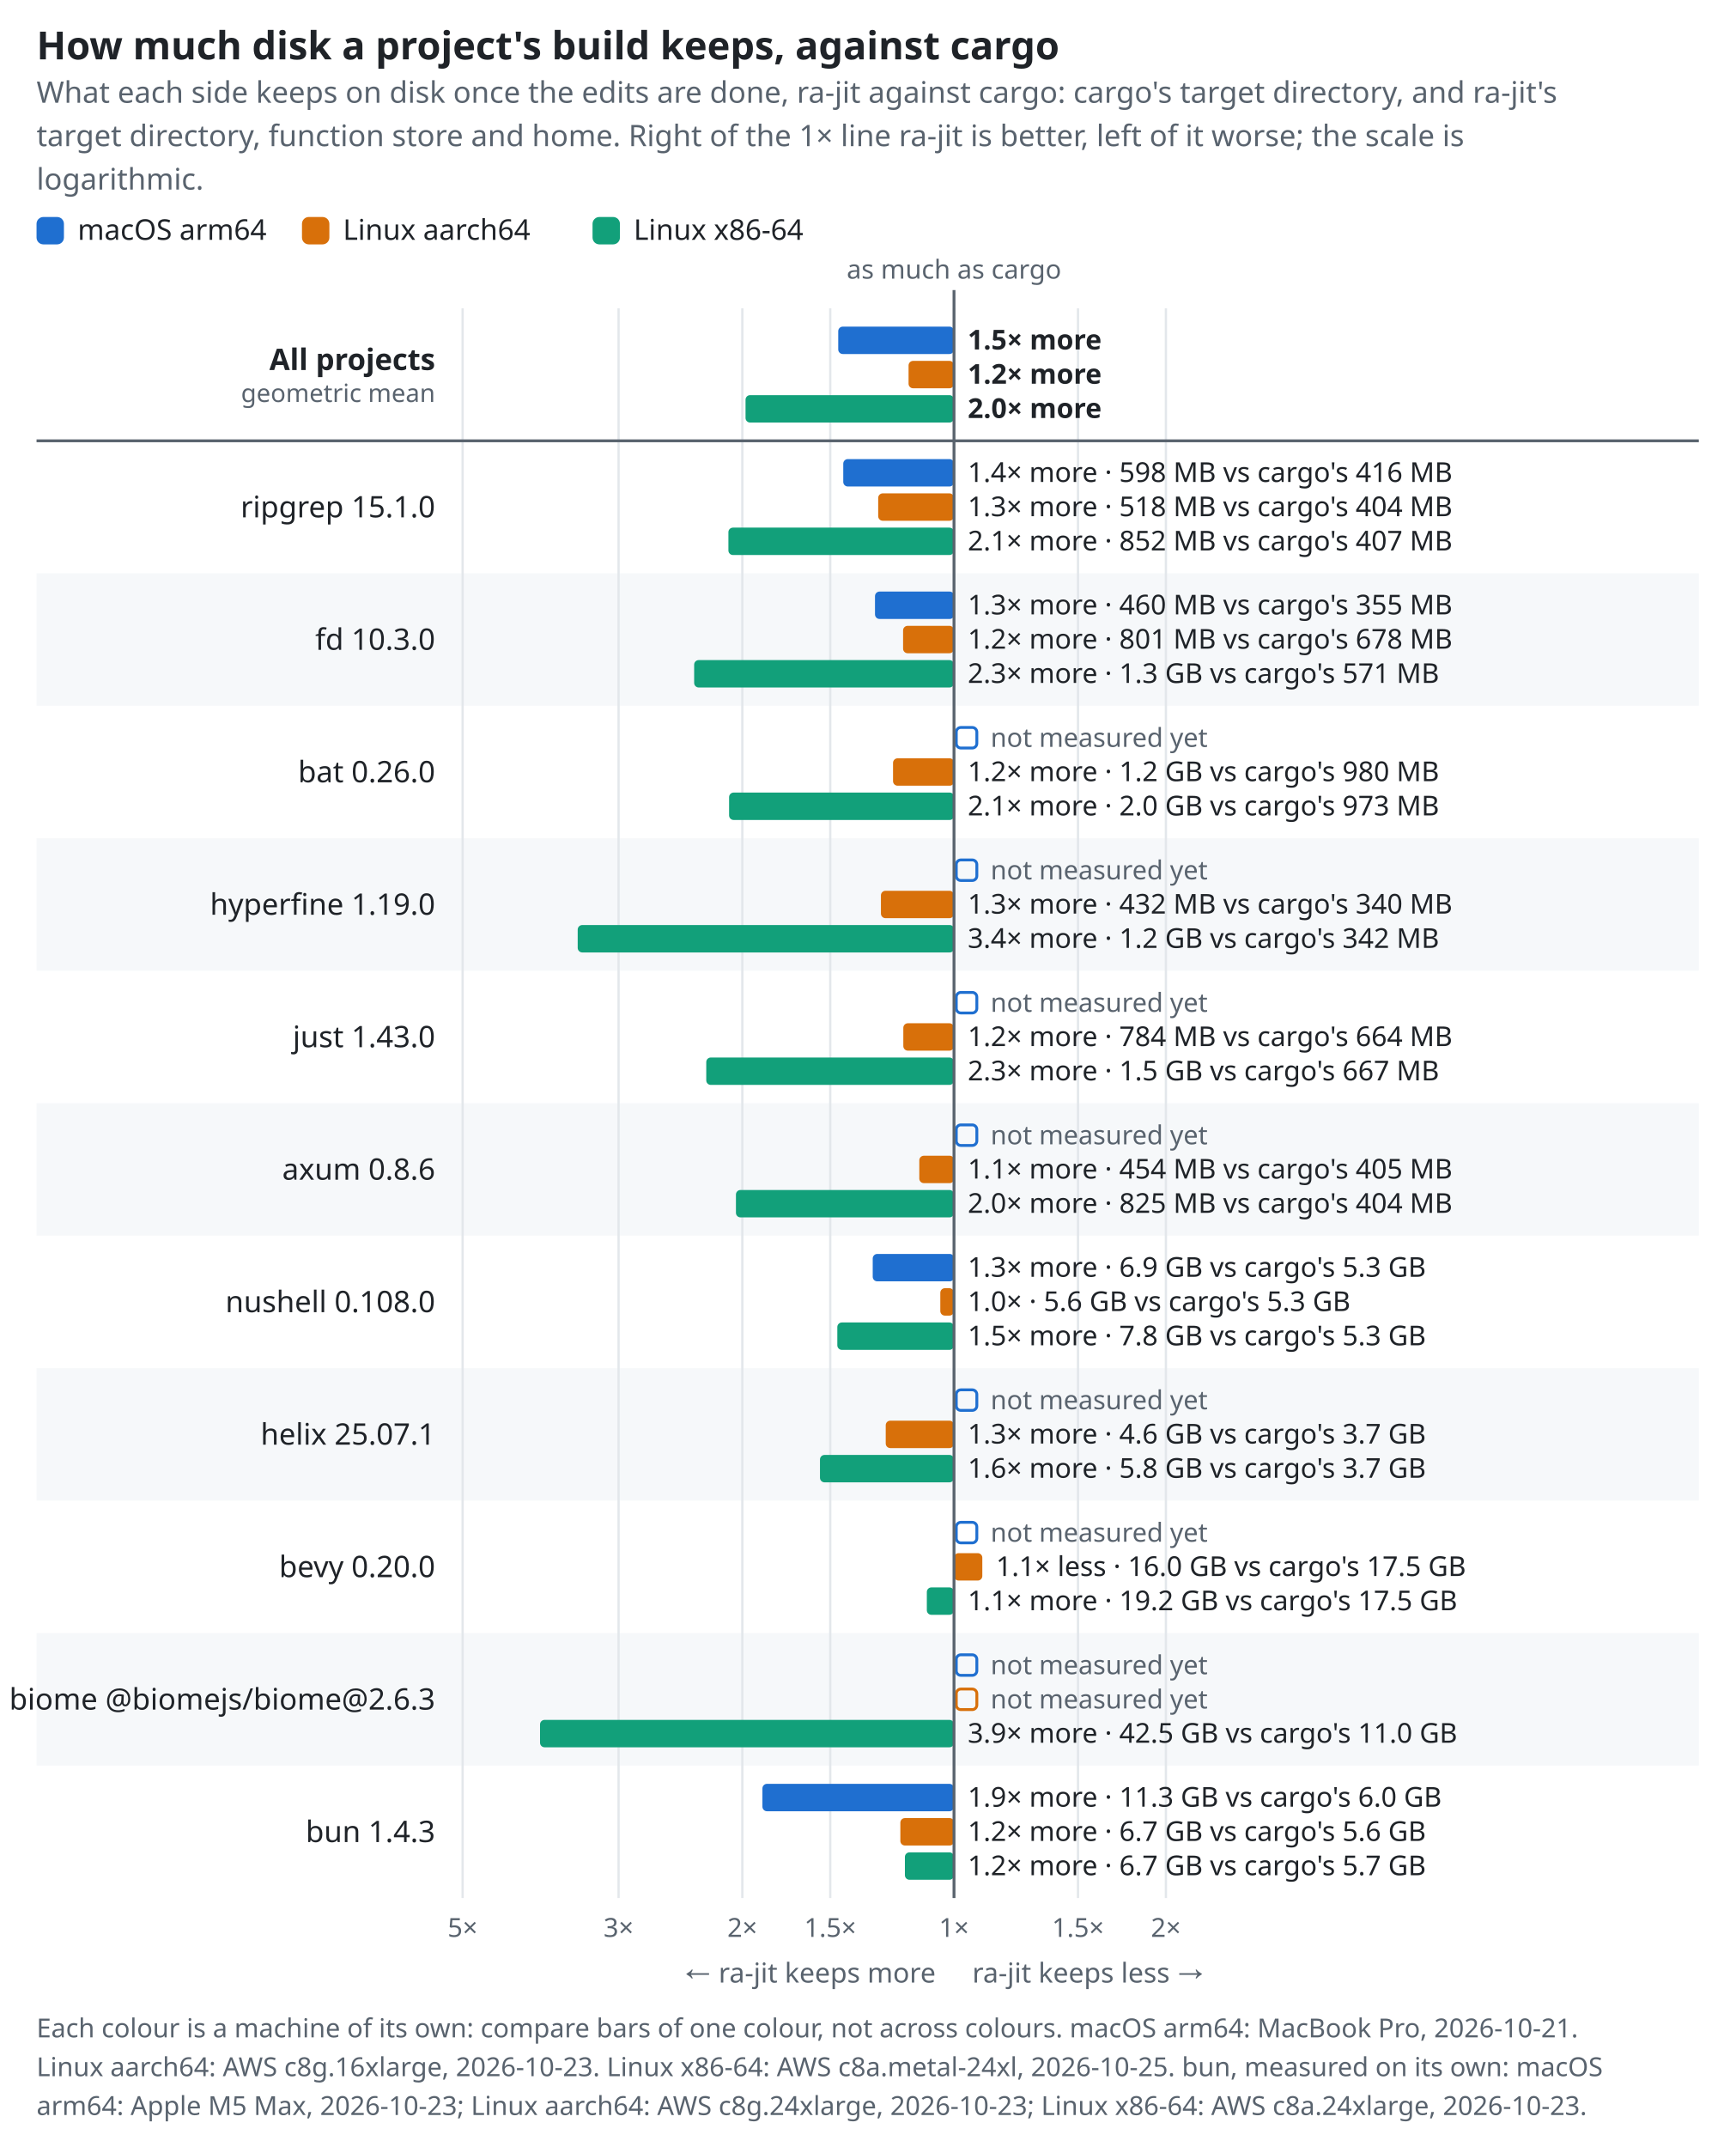
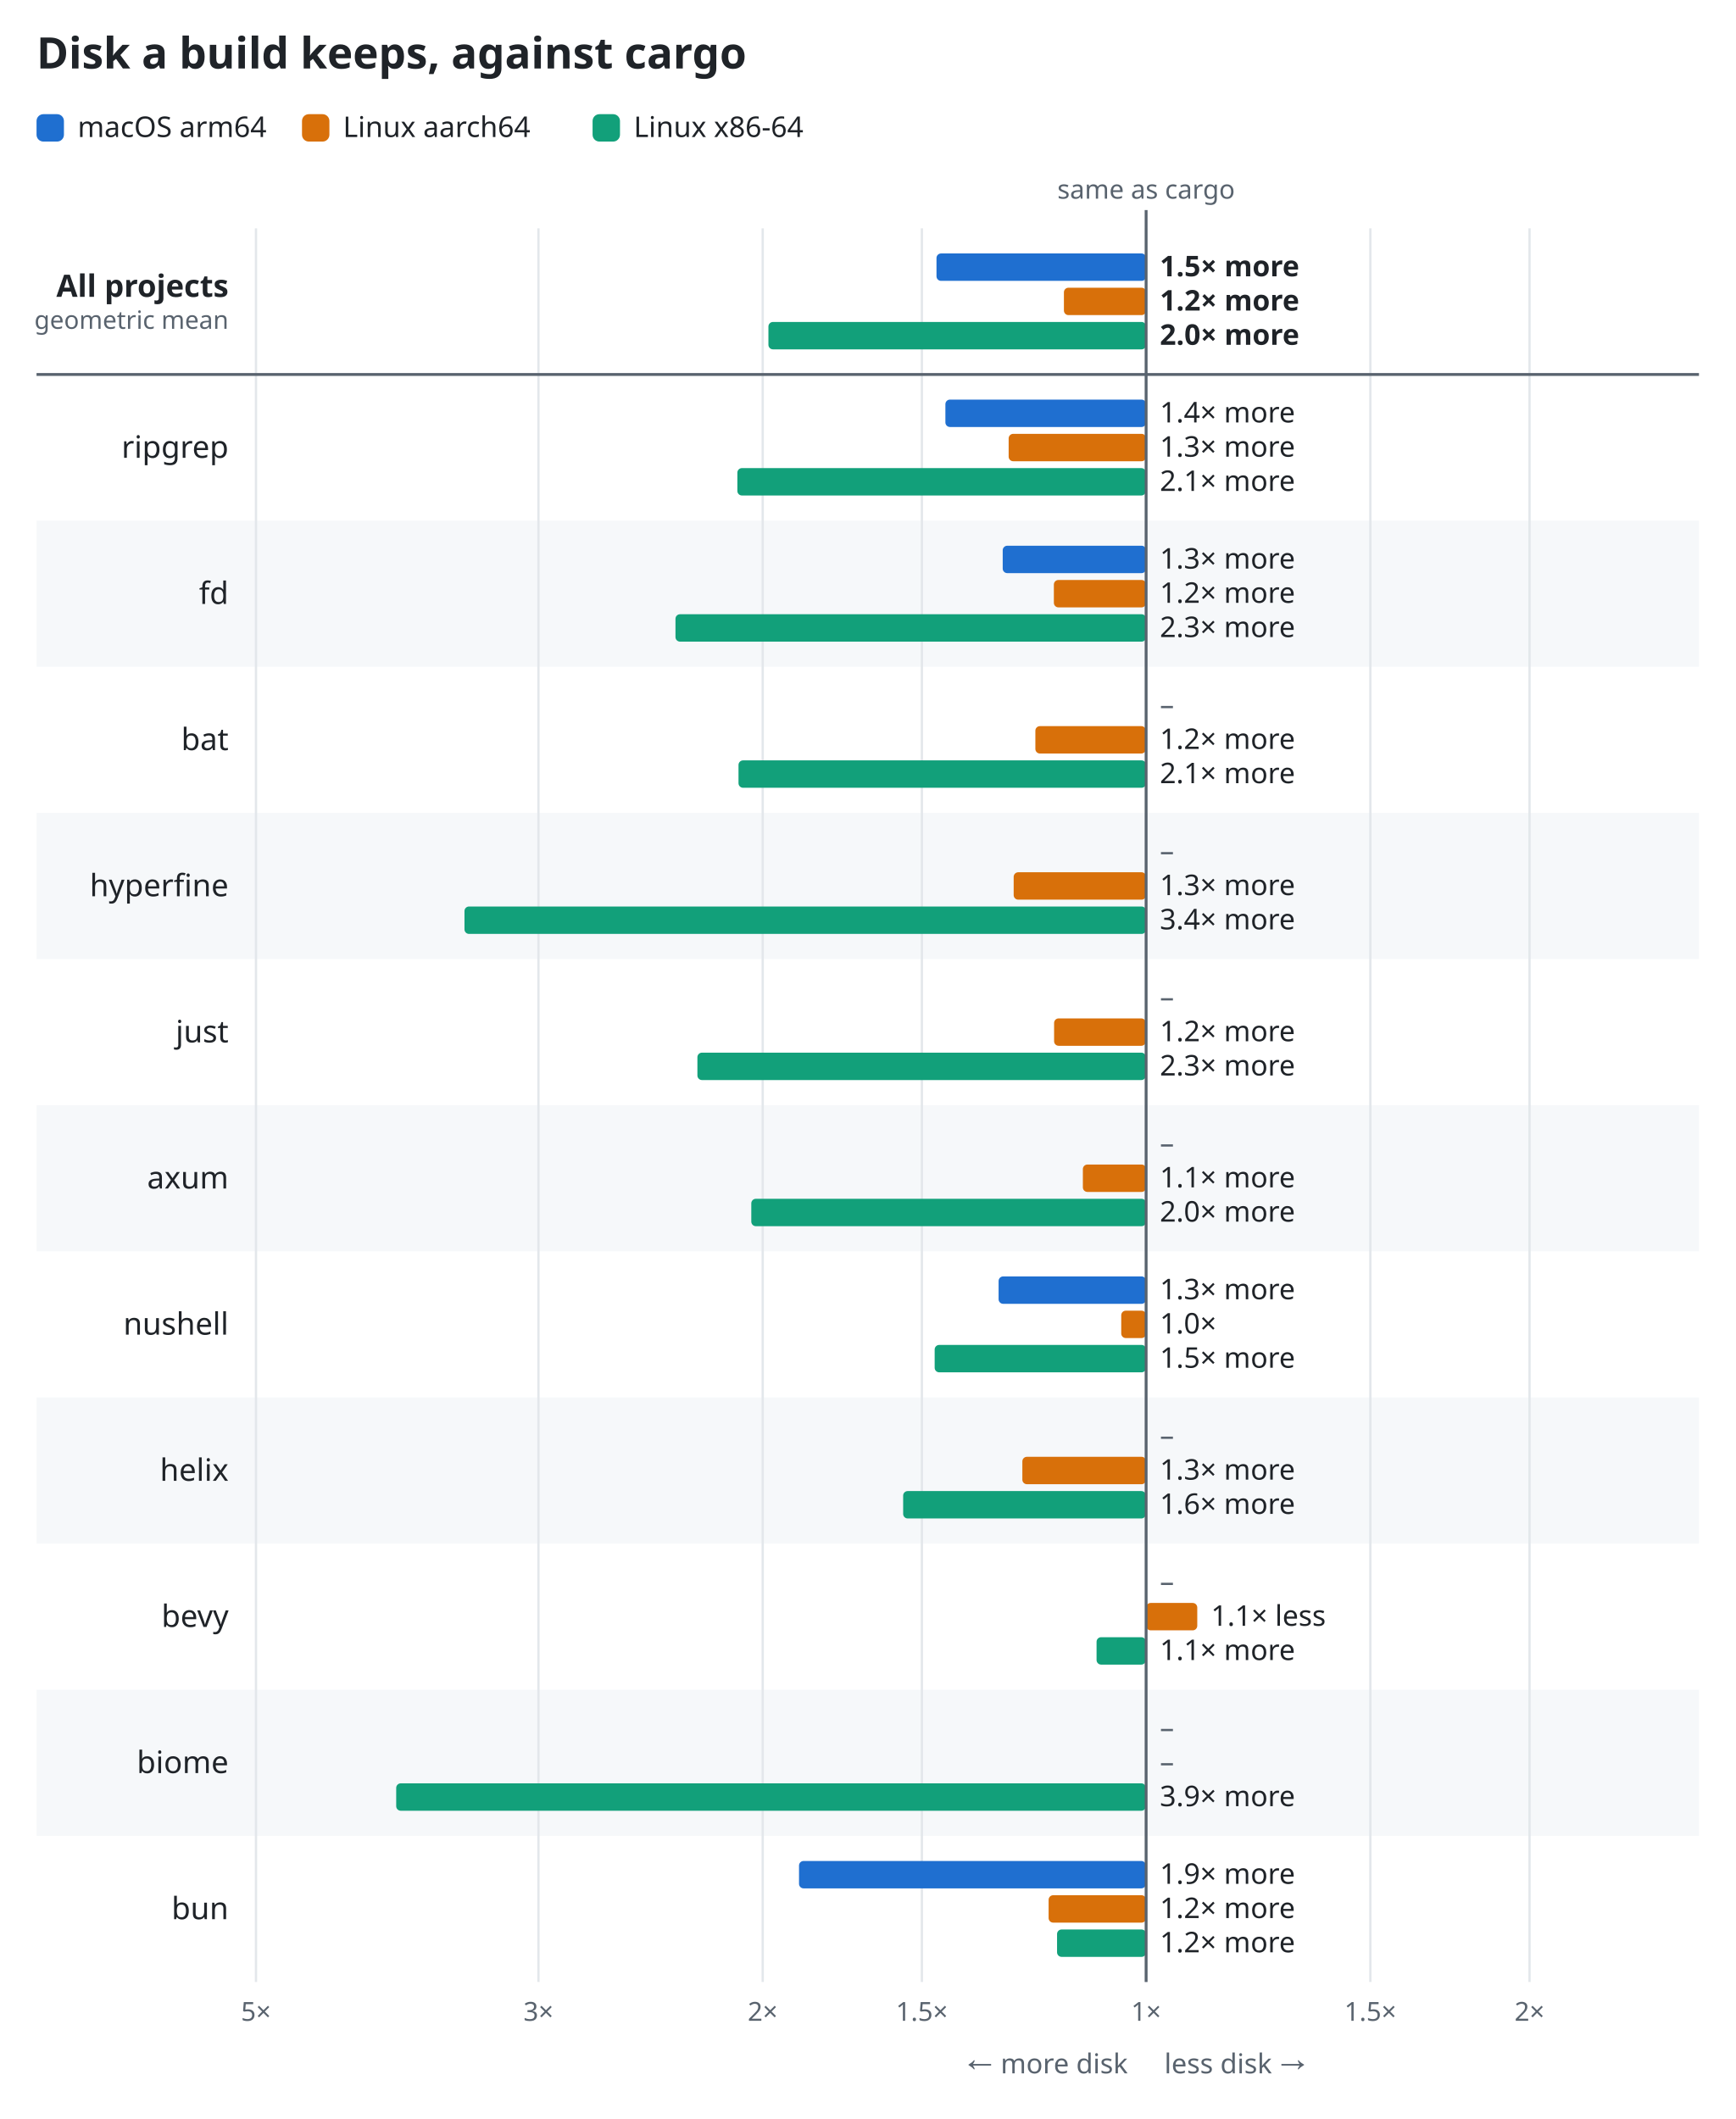
- <svg xmlns="http://www.w3.org/2000/svg" width="760" height="940" viewBox="0 0 760 940" role="img" aria-label="How much disk a project's build keeps, against cargo">
+ <svg xmlns="http://www.w3.org/2000/svg" width="760" height="928" viewBox="0 0 760 928" role="img" aria-label="Disk a build keeps, against cargo">
  <style>text{font-family:-apple-system, BlinkMacSystemFont, 'Segoe UI', 'Noto Sans', Helvetica, Arial, sans-serif;fill:#1f2328}.d{fill:#59636e}.b{font-weight:600}.v{font-variant-numeric:tabular-nums}.g{stroke:#e3e7eb}.r{stroke:#59636e;stroke-width:1.25}.z{fill:#f6f8fa}.o{fill:none;stroke-width:1.25}.p0{fill:#1f6fd0}.w0{stroke:#1f6fd0}.p1{fill:#d8700a}.w1{stroke:#d8700a}.p2{fill:#12a07a}.w2{stroke:#12a07a}</style>
-   <text x="16" y="26" font-size="17" class="b">How much disk a project's build keeps, against cargo</text>
-   <text x="16" y="45" font-size="13" class="d">What each side keeps on disk once the edits are done, ra-jit against cargo: cargo's target directory, and ra-jit's</text>
-   <text x="16" y="64" font-size="13" class="d">target directory, function store and home. Right of the 1× line ra-jit is better, left of it worse; the scale is</text>
-   <text x="16" y="83" font-size="13" class="d">logarithmic.</text>
-   <rect x="16" y="95" width="12" height="12" rx="3" class="p0" />
-   <text x="34" y="105" font-size="12.5">macOS arm64</text>
-   <rect x="132.25" y="95" width="12" height="12" rx="3" class="p1" />
-   <text x="150.2" y="105" font-size="12.5">Linux aarch64</text>
-   <rect x="259.5" y="95" width="12" height="12" rx="3" class="p2" />
-   <text x="277.5" y="105" font-size="12.5">Linux x86-64</text>
-   <rect x="16" y="715" width="728" height="58" class="z" />
-   <rect x="16" y="599" width="728" height="58" class="z" />
-   <rect x="16" y="483" width="728" height="58" class="z" />
-   <rect x="16" y="367" width="728" height="58" class="z" />
-   <rect x="16" y="251" width="728" height="58" class="z" />
-   <line x1="202.6" y1="135" x2="202.6" y2="831" class="g" />
-   <line x1="270.9" y1="135" x2="270.9" y2="831" class="g" />
-   <line x1="325.1" y1="135" x2="325.1" y2="831" class="g" />
-   <line x1="363.6" y1="135" x2="363.6" y2="831" class="g" />
-   <line x1="417.8" y1="135" x2="417.8" y2="831" class="g" />
-   <line x1="472.1" y1="135" x2="472.1" y2="831" class="g" />
-   <line x1="510.6" y1="135" x2="510.6" y2="831" class="g" />
-   <line x1="16" y1="193" x2="744" y2="193" class="r" />
-   <rect x="367.1" y="143" width="50.7" height="12" rx="2" class="p0" />
-   <rect x="397.9" y="158" width="19.9" height="12" rx="2" class="p1" />
-   <rect x="326.5" y="173" width="91.3" height="12" rx="2" class="p2" />
-   <rect x="369.3" y="201" width="48.5" height="12" rx="2" class="p0" />
-   <rect x="384.6" y="216" width="33.2" height="12" rx="2" class="p1" />
-   <rect x="319" y="231" width="98.8" height="12" rx="2" class="p2" />
-   <rect x="383.2" y="259" width="34.7" height="12" rx="2" class="p0" />
-   <rect x="395.5" y="274" width="22.3" height="12" rx="2" class="p1" />
-   <rect x="304" y="289" width="113.8" height="12" rx="2" class="p2" />
-   <rect x="418.8" y="318.5" width="9" height="9" rx="2" class="o w0" />
-   <rect x="391.1" y="332" width="26.8" height="12" rx="2" class="p1" />
-   <rect x="319.3" y="347" width="98.6" height="12" rx="2" class="p2" />
-   <rect x="418.8" y="376.5" width="9" height="9" rx="2" class="o w0" />
-   <rect x="385.8" y="390" width="32" height="12" rx="2" class="p1" />
-   <rect x="253" y="405" width="164.9" height="12" rx="2" class="p2" />
-   <rect x="418.8" y="434.5" width="9" height="9" rx="2" class="o w0" />
-   <rect x="395.6" y="448" width="22.2" height="12" rx="2" class="p1" />
-   <rect x="309.3" y="463" width="108.5" height="12" rx="2" class="p2" />
-   <rect x="418.8" y="492.5" width="9" height="9" rx="2" class="o w0" />
-   <rect x="402.6" y="506" width="15.3" height="12" rx="2" class="p1" />
-   <rect x="322.3" y="521" width="95.5" height="12" rx="2" class="p2" />
-   <rect x="382.2" y="549" width="35.7" height="12" rx="2" class="p0" />
-   <rect x="411.8" y="564" width="6" height="12" rx="2" class="p1" />
-   <rect x="366.7" y="579" width="51.1" height="12" rx="2" class="p2" />
-   <rect x="418.8" y="608.5" width="9" height="9" rx="2" class="o w0" />
-   <rect x="387.9" y="622" width="29.9" height="12" rx="2" class="p1" />
-   <rect x="359.1" y="637" width="58.7" height="12" rx="2" class="p2" />
-   <rect x="418.8" y="666.5" width="9" height="9" rx="2" class="o w0" />
-   <rect x="417.8" y="680" width="12.4" height="12" rx="2" class="p1" />
-   <rect x="405.9" y="695" width="11.9" height="12" rx="2" class="p2" />
-   <rect x="418.8" y="724.5" width="9" height="9" rx="2" class="o w0" />
-   <rect x="418.8" y="739.5" width="9" height="9" rx="2" class="o w1" />
-   <rect x="236.5" y="753" width="181.3" height="12" rx="2" class="p2" />
-   <rect x="333.9" y="781" width="83.9" height="12" rx="2" class="p0" />
-   <rect x="394.3" y="796" width="23.6" height="12" rx="2" class="p1" />
-   <rect x="396.3" y="811" width="21.5" height="12" rx="2" class="p2" />
-   <line x1="417.8" y1="127" x2="417.8" y2="831" class="r" />
-   <text x="202.6" y="848" font-size="11.5" text-anchor="middle" class="d v">5×</text>
-   <text x="270.9" y="848" font-size="11.5" text-anchor="middle" class="d v">3×</text>
-   <text x="325.1" y="848" font-size="11.5" text-anchor="middle" class="d v">2×</text>
-   <text x="363.6" y="848" font-size="11.5" text-anchor="middle" class="d v">1.5×</text>
-   <text x="417.8" y="848" font-size="11.5" text-anchor="middle" class="d v">1×</text>
-   <text x="472.1" y="848" font-size="11.5" text-anchor="middle" class="d v">1.5×</text>
-   <text x="510.6" y="848" font-size="11.5" text-anchor="middle" class="d v">2×</text>
-   <text x="190.6" y="162" font-size="13" text-anchor="end" class="b">All projects</text>
-   <text x="190.6" y="176" font-size="11" text-anchor="end" class="d">geometric mean</text>
-   <text x="423.8" y="153" font-size="12" class="v b">1.5× more</text>
-   <text x="423.8" y="168" font-size="12" class="v b">1.2× more</text>
-   <text x="423.8" y="183" font-size="12" class="v b">2.0× more</text>
-   <text x="190.6" y="226.5" font-size="13" text-anchor="end">ripgrep 15.1.0</text>
-   <text x="423.8" y="211" font-size="12" class="v">1.4× more · 598 MB vs cargo's 416 MB</text>
-   <text x="423.8" y="226" font-size="12" class="v">1.3× more · 518 MB vs cargo's 404 MB</text>
-   <text x="423.8" y="241" font-size="12" class="v">2.1× more · 852 MB vs cargo's 407 MB</text>
-   <text x="190.6" y="284.5" font-size="13" text-anchor="end">fd 10.3.0</text>
-   <text x="423.8" y="269" font-size="12" class="v">1.3× more · 460 MB vs cargo's 355 MB</text>
-   <text x="423.8" y="284" font-size="12" class="v">1.2× more · 801 MB vs cargo's 678 MB</text>
-   <text x="423.8" y="299" font-size="12" class="v">2.3× more · 1.3 GB vs cargo's 571 MB</text>
-   <text x="190.6" y="342.5" font-size="13" text-anchor="end">bat 0.26.0</text>
-   <text x="433.8" y="327" font-size="11.5" class="d">not measured yet</text>
-   <text x="423.8" y="342" font-size="12" class="v">1.2× more · 1.2 GB vs cargo's 980 MB</text>
-   <text x="423.8" y="357" font-size="12" class="v">2.1× more · 2.0 GB vs cargo's 973 MB</text>
-   <text x="190.6" y="400.5" font-size="13" text-anchor="end">hyperfine 1.19.0</text>
-   <text x="433.8" y="385" font-size="11.5" class="d">not measured yet</text>
-   <text x="423.8" y="400" font-size="12" class="v">1.3× more · 432 MB vs cargo's 340 MB</text>
-   <text x="423.8" y="415" font-size="12" class="v">3.4× more · 1.2 GB vs cargo's 342 MB</text>
-   <text x="190.6" y="458.5" font-size="13" text-anchor="end">just 1.43.0</text>
-   <text x="433.8" y="443" font-size="11.5" class="d">not measured yet</text>
-   <text x="423.8" y="458" font-size="12" class="v">1.2× more · 784 MB vs cargo's 664 MB</text>
-   <text x="423.8" y="473" font-size="12" class="v">2.3× more · 1.5 GB vs cargo's 667 MB</text>
-   <text x="190.6" y="516.5" font-size="13" text-anchor="end">axum 0.8.6</text>
-   <text x="433.8" y="501" font-size="11.5" class="d">not measured yet</text>
-   <text x="423.8" y="516" font-size="12" class="v">1.1× more · 454 MB vs cargo's 405 MB</text>
-   <text x="423.8" y="531" font-size="12" class="v">2.0× more · 825 MB vs cargo's 404 MB</text>
-   <text x="190.6" y="574.5" font-size="13" text-anchor="end">nushell 0.108.0</text>
-   <text x="423.8" y="559" font-size="12" class="v">1.3× more · 6.9 GB vs cargo's 5.3 GB</text>
-   <text x="423.8" y="574" font-size="12" class="v">1.0× · 5.6 GB vs cargo's 5.3 GB</text>
-   <text x="423.8" y="589" font-size="12" class="v">1.5× more · 7.8 GB vs cargo's 5.3 GB</text>
-   <text x="190.6" y="632.5" font-size="13" text-anchor="end">helix 25.07.1</text>
-   <text x="433.8" y="617" font-size="11.5" class="d">not measured yet</text>
-   <text x="423.8" y="632" font-size="12" class="v">1.3× more · 4.6 GB vs cargo's 3.7 GB</text>
-   <text x="423.8" y="647" font-size="12" class="v">1.6× more · 5.8 GB vs cargo's 3.7 GB</text>
-   <text x="190.6" y="690.5" font-size="13" text-anchor="end">bevy 0.20.0</text>
-   <text x="433.8" y="675" font-size="11.5" class="d">not measured yet</text>
-   <text x="436.2" y="690" font-size="12" class="v">1.1× less · 16.0 GB vs cargo's 17.5 GB</text>
-   <text x="423.8" y="705" font-size="12" class="v">1.1× more · 19.2 GB vs cargo's 17.5 GB</text>
-   <text x="190.6" y="748.5" font-size="13" text-anchor="end">biome @biomejs/biome@2.6.3</text>
-   <text x="433.8" y="733" font-size="11.5" class="d">not measured yet</text>
-   <text x="433.8" y="748" font-size="11.5" class="d">not measured yet</text>
-   <text x="423.8" y="763" font-size="12" class="v">3.9× more · 42.5 GB vs cargo's 11.0 GB</text>
-   <text x="190.6" y="806.5" font-size="13" text-anchor="end">bun 1.4.3</text>
-   <text x="423.8" y="791" font-size="12" class="v">1.9× more · 11.3 GB vs cargo's 6.0 GB</text>
-   <text x="423.8" y="806" font-size="12" class="v">1.2× more · 6.7 GB vs cargo's 5.6 GB</text>
-   <text x="423.8" y="821" font-size="12" class="v">1.2× more · 6.7 GB vs cargo's 5.7 GB</text>
-   <text x="417.8" y="122" font-size="11.5" text-anchor="middle" class="d">as much as cargo</text>
-   <text x="409.8" y="868" font-size="12" text-anchor="end" class="d">← ra-jit keeps more</text>
-   <text x="425.8" y="868" font-size="12" class="d">ra-jit keeps less →</text>
-   <text x="16" y="892" font-size="11.5" class="d">Each colour is a machine of its own: compare bars of one colour, not across colours. macOS arm64: MacBook Pro, 2026-10-21.</text>
-   <text x="16" y="909" font-size="11.5" class="d">Linux aarch64: AWS c8g.16xlarge, 2026-10-23. Linux x86-64: AWS c8a.metal-24xl, 2026-10-25. bun, measured on its own: macOS</text>
-   <text x="16" y="926" font-size="11.5" class="d">arm64: Apple M5 Max, 2026-10-23; Linux aarch64: AWS c8g.24xlarge, 2026-10-23; Linux x86-64: AWS c8a.24xlarge, 2026-10-23.</text>
+   <text x="16" y="30" font-size="19" class="b">Disk a build keeps, against cargo</text>
+   <rect x="16" y="50" width="12" height="12" rx="3" class="p0" />
+   <text x="34" y="60" font-size="12.5">macOS arm64</text>
+   <rect x="132.25" y="50" width="12" height="12" rx="3" class="p1" />
+   <text x="150.2" y="60" font-size="12.5">Linux aarch64</text>
+   <rect x="259.5" y="50" width="12" height="12" rx="3" class="p2" />
+   <text x="277.5" y="60" font-size="12.5">Linux x86-64</text>
+   <rect x="16" y="740" width="728" height="64" class="z" />
+   <rect x="16" y="612" width="728" height="64" class="z" />
+   <rect x="16" y="484" width="728" height="64" class="z" />
+   <rect x="16" y="356" width="728" height="64" class="z" />
+   <rect x="16" y="228" width="728" height="64" class="z" />
+   <line x1="112.1" y1="100" x2="112.1" y2="868" class="g" />
+   <line x1="235.8" y1="100" x2="235.8" y2="868" class="g" />
+   <line x1="334" y1="100" x2="334" y2="868" class="g" />
+   <line x1="403.7" y1="100" x2="403.7" y2="868" class="g" />
+   <line x1="501.9" y1="100" x2="501.9" y2="868" class="g" />
+   <line x1="600.1" y1="100" x2="600.1" y2="868" class="g" />
+   <line x1="669.8" y1="100" x2="669.8" y2="868" class="g" />
+   <line x1="16" y1="164" x2="744" y2="164" class="r" />
+   <rect x="410.1" y="111" width="91.8" height="12" rx="2" class="p0" />
+   <rect x="465.9" y="126" width="36" height="12" rx="2" class="p1" />
+   <rect x="336.5" y="141" width="165.4" height="12" rx="2" class="p2" />
+   <rect x="414" y="175" width="87.9" height="12" rx="2" class="p0" />
+   <rect x="441.7" y="190" width="60.2" height="12" rx="2" class="p1" />
+   <rect x="322.9" y="205" width="178.9" height="12" rx="2" class="p2" />
+   <rect x="439.1" y="239" width="62.8" height="12" rx="2" class="p0" />
+   <rect x="461.5" y="254" width="40.4" height="12" rx="2" class="p1" />
+   <rect x="295.8" y="269" width="206.1" height="12" rx="2" class="p2" />
+   <rect x="453.4" y="318" width="48.4" height="12" rx="2" class="p1" />
+   <rect x="323.4" y="333" width="178.5" height="12" rx="2" class="p2" />
+   <rect x="443.9" y="382" width="58" height="12" rx="2" class="p1" />
+   <rect x="203.4" y="397" width="298.5" height="12" rx="2" class="p2" />
+   <rect x="461.6" y="446" width="40.2" height="12" rx="2" class="p1" />
+   <rect x="305.4" y="461" width="196.4" height="12" rx="2" class="p2" />
+   <rect x="474.2" y="510" width="27.7" height="12" rx="2" class="p1" />
+   <rect x="329" y="525" width="172.9" height="12" rx="2" class="p2" />
+   <rect x="437.3" y="559" width="64.6" height="12" rx="2" class="p0" />
+   <rect x="491" y="574" width="10.9" height="12" rx="2" class="p1" />
+   <rect x="409.3" y="589" width="92.6" height="12" rx="2" class="p2" />
+   <rect x="447.7" y="638" width="54.2" height="12" rx="2" class="p1" />
+   <rect x="395.5" y="653" width="106.3" height="12" rx="2" class="p2" />
+   <rect x="501.9" y="702" width="22.4" height="12" rx="2" class="p1" />
+   <rect x="480.2" y="717" width="21.6" height="12" rx="2" class="p2" />
+   <rect x="173.5" y="781" width="328.3" height="12" rx="2" class="p2" />
+   <rect x="349.9" y="815" width="151.9" height="12" rx="2" class="p0" />
+   <rect x="459.2" y="830" width="42.7" height="12" rx="2" class="p1" />
+   <rect x="462.9" y="845" width="39" height="12" rx="2" class="p2" />
+   <line x1="501.9" y1="92" x2="501.9" y2="868" class="r" />
+   <text x="112.1" y="885" font-size="11.5" text-anchor="middle" class="d v">5×</text>
+   <text x="235.8" y="885" font-size="11.5" text-anchor="middle" class="d v">3×</text>
+   <text x="334" y="885" font-size="11.5" text-anchor="middle" class="d v">2×</text>
+   <text x="403.7" y="885" font-size="11.5" text-anchor="middle" class="d v">1.5×</text>
+   <text x="501.9" y="885" font-size="11.5" text-anchor="middle" class="d v">1×</text>
+   <text x="600.1" y="885" font-size="11.5" text-anchor="middle" class="d v">1.5×</text>
+   <text x="669.8" y="885" font-size="11.5" text-anchor="middle" class="d v">2×</text>
+   <text x="100.1" y="130" font-size="13.5" text-anchor="end" class="b">All projects</text>
+   <text x="100.1" y="144" font-size="11" text-anchor="end" class="d">geometric mean</text>
+   <text x="507.9" y="121" font-size="12.5" class="v b">1.5× more</text>
+   <text x="507.9" y="136" font-size="12.5" class="v b">1.2× more</text>
+   <text x="507.9" y="151" font-size="12.5" class="v b">2.0× more</text>
+   <text x="100.1" y="200.5" font-size="13.5" text-anchor="end">ripgrep</text>
+   <text x="507.9" y="185" font-size="12.5" class="v">1.4× more</text>
+   <text x="507.9" y="200" font-size="12.5" class="v">1.3× more</text>
+   <text x="507.9" y="215" font-size="12.5" class="v">2.1× more</text>
+   <text x="100.1" y="264.5" font-size="13.5" text-anchor="end">fd</text>
+   <text x="507.9" y="249" font-size="12.5" class="v">1.3× more</text>
+   <text x="507.9" y="264" font-size="12.5" class="v">1.2× more</text>
+   <text x="507.9" y="279" font-size="12.5" class="v">2.3× more</text>
+   <text x="100.1" y="328.5" font-size="13.5" text-anchor="end">bat</text>
+   <text x="507.9" y="313" font-size="12.5" class="d">–</text>
+   <text x="507.9" y="328" font-size="12.5" class="v">1.2× more</text>
+   <text x="507.9" y="343" font-size="12.5" class="v">2.1× more</text>
+   <text x="100.1" y="392.5" font-size="13.5" text-anchor="end">hyperfine</text>
+   <text x="507.9" y="377" font-size="12.5" class="d">–</text>
+   <text x="507.9" y="392" font-size="12.5" class="v">1.3× more</text>
+   <text x="507.9" y="407" font-size="12.5" class="v">3.4× more</text>
+   <text x="100.1" y="456.5" font-size="13.5" text-anchor="end">just</text>
+   <text x="507.9" y="441" font-size="12.5" class="d">–</text>
+   <text x="507.9" y="456" font-size="12.5" class="v">1.2× more</text>
+   <text x="507.9" y="471" font-size="12.5" class="v">2.3× more</text>
+   <text x="100.1" y="520.5" font-size="13.5" text-anchor="end">axum</text>
+   <text x="507.9" y="505" font-size="12.5" class="d">–</text>
+   <text x="507.9" y="520" font-size="12.5" class="v">1.1× more</text>
+   <text x="507.9" y="535" font-size="12.5" class="v">2.0× more</text>
+   <text x="100.1" y="584.5" font-size="13.5" text-anchor="end">nushell</text>
+   <text x="507.9" y="569" font-size="12.5" class="v">1.3× more</text>
+   <text x="507.9" y="584" font-size="12.5" class="v">1.0×</text>
+   <text x="507.9" y="599" font-size="12.5" class="v">1.5× more</text>
+   <text x="100.1" y="648.5" font-size="13.5" text-anchor="end">helix</text>
+   <text x="507.9" y="633" font-size="12.5" class="d">–</text>
+   <text x="507.9" y="648" font-size="12.5" class="v">1.3× more</text>
+   <text x="507.9" y="663" font-size="12.5" class="v">1.6× more</text>
+   <text x="100.1" y="712.5" font-size="13.5" text-anchor="end">bevy</text>
+   <text x="507.9" y="697" font-size="12.5" class="d">–</text>
+   <text x="530.3" y="712" font-size="12.5" class="v">1.1× less</text>
+   <text x="507.9" y="727" font-size="12.5" class="v">1.1× more</text>
+   <text x="100.1" y="776.5" font-size="13.5" text-anchor="end">biome</text>
+   <text x="507.9" y="761" font-size="12.5" class="d">–</text>
+   <text x="507.9" y="776" font-size="12.5" class="d">–</text>
+   <text x="507.9" y="791" font-size="12.5" class="v">3.9× more</text>
+   <text x="100.1" y="840.5" font-size="13.5" text-anchor="end">bun</text>
+   <text x="507.9" y="825" font-size="12.5" class="v">1.9× more</text>
+   <text x="507.9" y="840" font-size="12.5" class="v">1.2× more</text>
+   <text x="507.9" y="855" font-size="12.5" class="v">1.2× more</text>
+   <text x="501.9" y="87" font-size="11.5" text-anchor="middle" class="d">same as cargo</text>
+   <text x="493.9" y="908" font-size="12" text-anchor="end" class="d">← more disk</text>
+   <text x="509.9" y="908" font-size="12" class="d">less disk →</text>
</svg>
